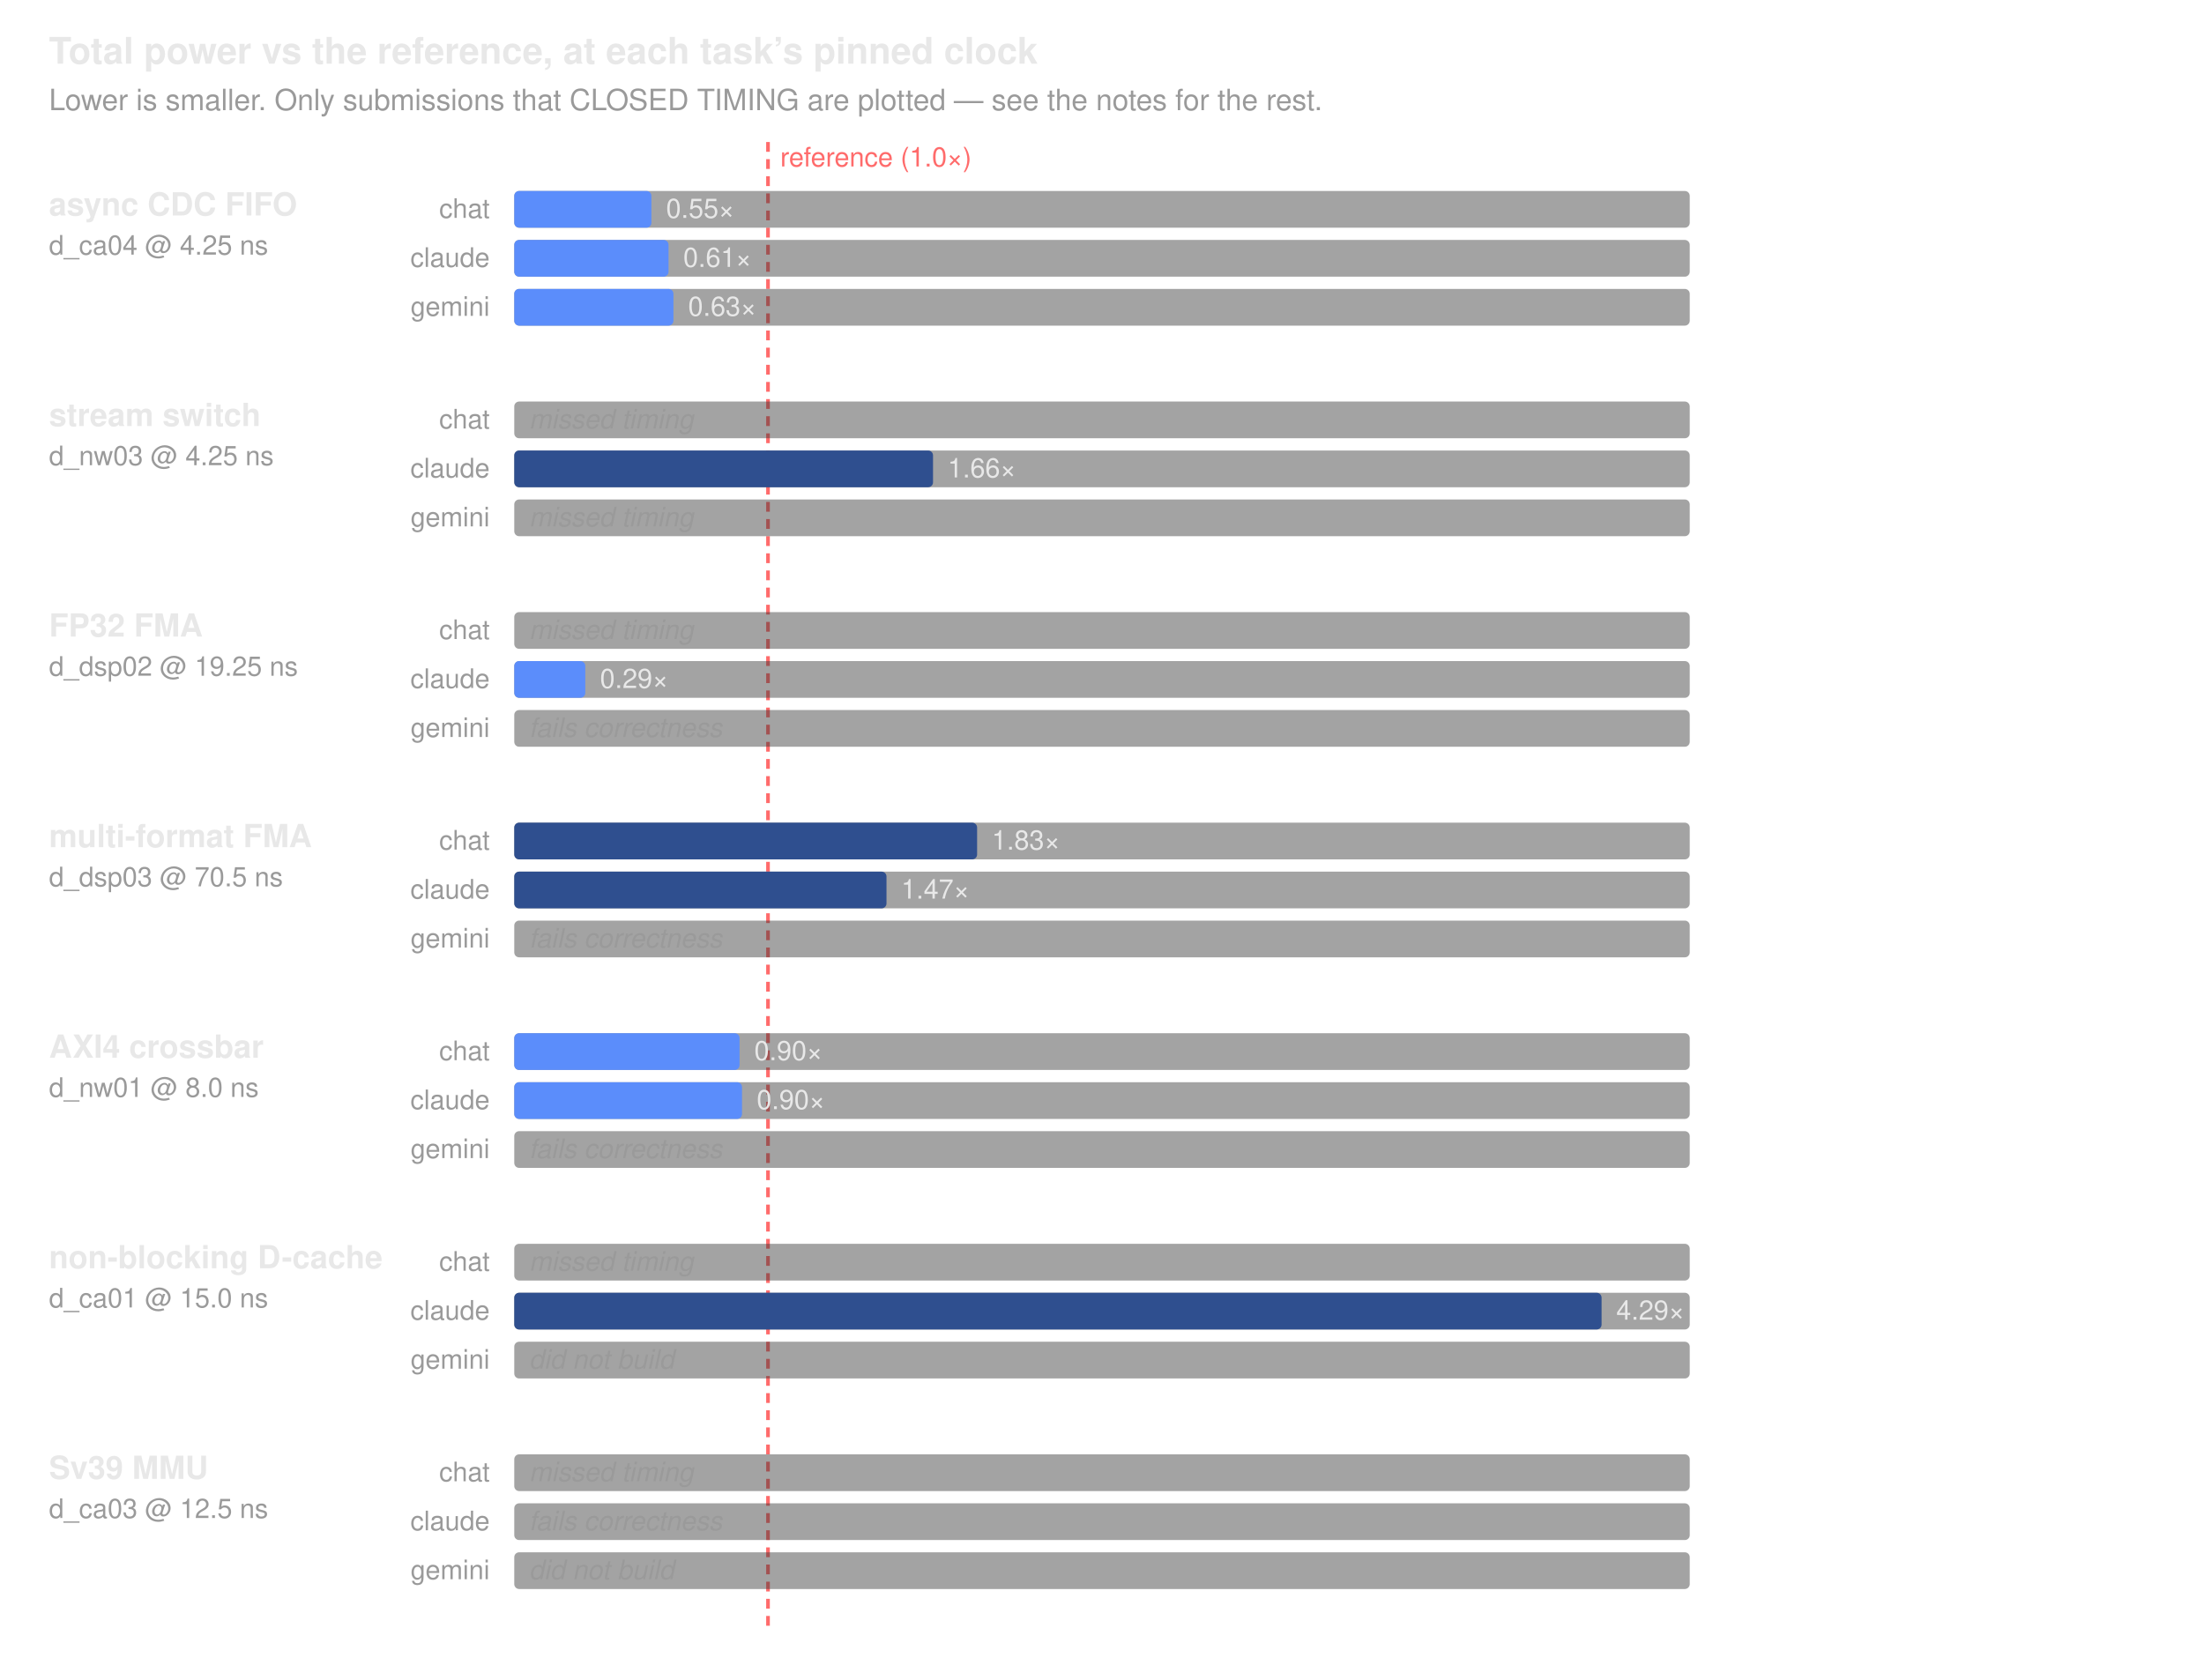
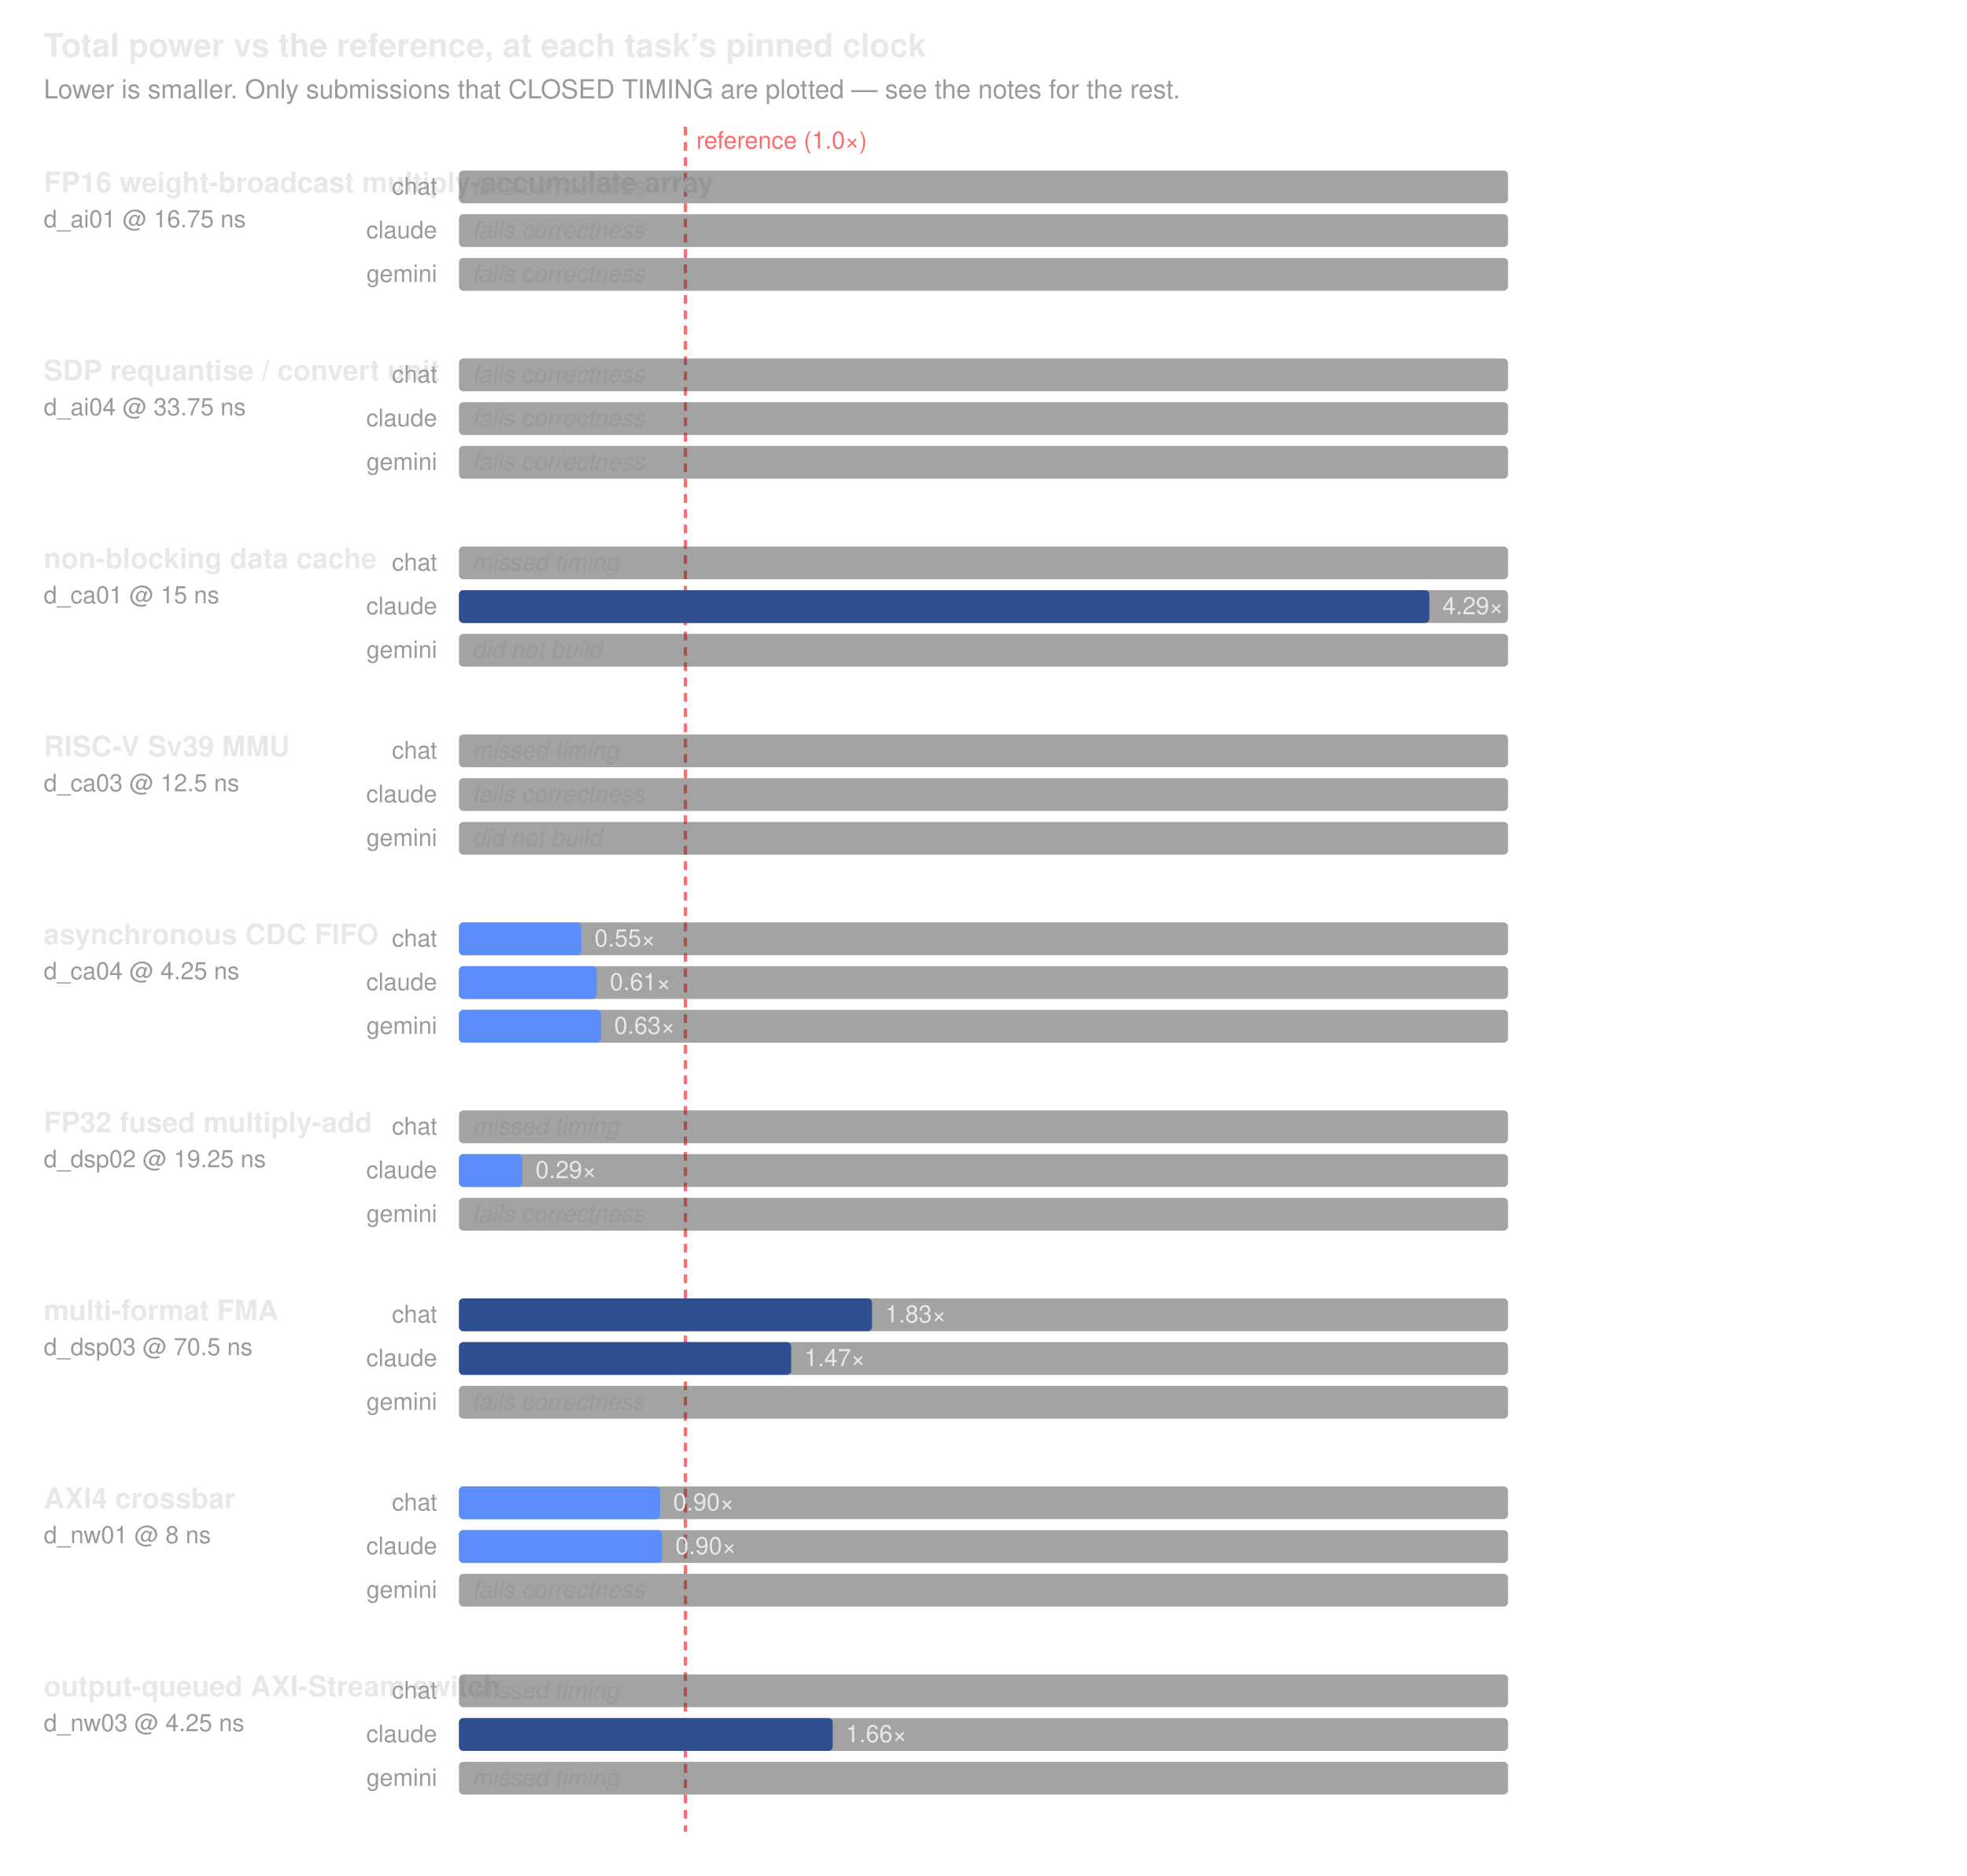
- <svg xmlns="http://www.w3.org/2000/svg" viewBox="0 0 900 686" font-family="-apple-system,BlinkMacSystemFont,Segoe UI,Helvetica,Arial,sans-serif">
-   <rect width="900" height="686" fill="none" />
+ <svg xmlns="http://www.w3.org/2000/svg" viewBox="0 0 900 858" font-family="-apple-system,BlinkMacSystemFont,Segoe UI,Helvetica,Arial,sans-serif">
+   <rect width="900" height="858" fill="none" />
  <text x="20" y="26" fill="#e8e8e8" font-size="15" font-weight="600">Total power vs the reference, at each task’s pinned clock</text>
  <text x="20" y="45" fill="#9a9a9a" font-size="12">Lower is smaller. Only submissions that CLOSED TIMING are plotted — see the notes for the rest.</text>
-   <line x1="313.613" y1="58" x2="313.613" y2="666" stroke="#ff6b6b" stroke-width="1.5" stroke-dasharray="4 3" />
+   <line x1="313.613" y1="58" x2="313.613" y2="838" stroke="#ff6b6b" stroke-width="1.5" stroke-dasharray="4 3" />
  <text x="318.613" y="68" fill="#ff6b6b" font-size="11">reference (1.0×)</text>
-   <text x="20" y="88" fill="#e8e8e8" font-size="13" font-weight="600">async CDC FIFO</text>
-   <text x="20" y="104" fill="#9a9a9a" font-size="11">d_ca04 @ 4.25 ns</text>
+   <text x="20" y="88" fill="#e8e8e8" font-size="13" font-weight="600">FP16 weight-broadcast multiply-accumulate array</text>
+   <text x="20" y="104" fill="#9a9a9a" font-size="11">d_ai01 @ 16.75 ns</text>
  <text x="200" y="89" fill="#9a9a9a" font-size="11" text-anchor="end">chat</text>
  <rect x="210" y="78" width="480" height="15" rx="2" fill="#333" opacity="0.45" />
-   <rect x="210" y="78" width="56" height="15" rx="2" fill="#5b8dfb" />
-   <text x="272" y="89" fill="#e8e8e8" font-size="11">0.55×</text>
+   <text x="216" y="89" fill="#9a9a9a" font-size="11" font-style="italic">fails correctness</text>
  <text x="200" y="109" fill="#9a9a9a" font-size="11" text-anchor="end">claude</text>
  <rect x="210" y="98" width="480" height="15" rx="2" fill="#333" opacity="0.45" />
-   <rect x="210" y="98" width="63" height="15" rx="2" fill="#5b8dfb" />
-   <text x="279" y="109" fill="#e8e8e8" font-size="11">0.61×</text>
+   <text x="216" y="109" fill="#9a9a9a" font-size="11" font-style="italic">fails correctness</text>
  <text x="200" y="129" fill="#9a9a9a" font-size="11" text-anchor="end">gemini</text>
  <rect x="210" y="118" width="480" height="15" rx="2" fill="#333" opacity="0.45" />
-   <rect x="210" y="118" width="65" height="15" rx="2" fill="#5b8dfb" />
-   <text x="281" y="129" fill="#e8e8e8" font-size="11">0.63×</text>
-   <text x="20" y="174" fill="#e8e8e8" font-size="13" font-weight="600">stream switch</text>
-   <text x="20" y="190" fill="#9a9a9a" font-size="11">d_nw03 @ 4.25 ns</text>
+   <text x="216" y="129" fill="#9a9a9a" font-size="11" font-style="italic">fails correctness</text>
+   <text x="20" y="174" fill="#e8e8e8" font-size="13" font-weight="600">SDP requantise / convert unit</text>
+   <text x="20" y="190" fill="#9a9a9a" font-size="11">d_ai04 @ 33.75 ns</text>
  <text x="200" y="175" fill="#9a9a9a" font-size="11" text-anchor="end">chat</text>
  <rect x="210" y="164" width="480" height="15" rx="2" fill="#333" opacity="0.45" />
-   <text x="216" y="175" fill="#9a9a9a" font-size="11" font-style="italic">missed timing</text>
+   <text x="216" y="175" fill="#9a9a9a" font-size="11" font-style="italic">fails correctness</text>
  <text x="200" y="195" fill="#9a9a9a" font-size="11" text-anchor="end">claude</text>
  <rect x="210" y="184" width="480" height="15" rx="2" fill="#333" opacity="0.45" />
-   <rect x="210" y="184" width="171" height="15" rx="2" fill="#2f4f8f" />
-   <text x="387" y="195" fill="#e8e8e8" font-size="11">1.66×</text>
+   <text x="216" y="195" fill="#9a9a9a" font-size="11" font-style="italic">fails correctness</text>
  <text x="200" y="215" fill="#9a9a9a" font-size="11" text-anchor="end">gemini</text>
  <rect x="210" y="204" width="480" height="15" rx="2" fill="#333" opacity="0.45" />
-   <text x="216" y="215" fill="#9a9a9a" font-size="11" font-style="italic">missed timing</text>
-   <text x="20" y="260" fill="#e8e8e8" font-size="13" font-weight="600">FP32 FMA</text>
-   <text x="20" y="276" fill="#9a9a9a" font-size="11">d_dsp02 @ 19.25 ns</text>
+   <text x="216" y="215" fill="#9a9a9a" font-size="11" font-style="italic">fails correctness</text>
+   <text x="20" y="260" fill="#e8e8e8" font-size="13" font-weight="600">non-blocking data cache</text>
+   <text x="20" y="276" fill="#9a9a9a" font-size="11">d_ca01 @ 15 ns</text>
  <text x="200" y="261" fill="#9a9a9a" font-size="11" text-anchor="end">chat</text>
  <rect x="210" y="250" width="480" height="15" rx="2" fill="#333" opacity="0.45" />
  <text x="216" y="261" fill="#9a9a9a" font-size="11" font-style="italic">missed timing</text>
  <text x="200" y="281" fill="#9a9a9a" font-size="11" text-anchor="end">claude</text>
  <rect x="210" y="270" width="480" height="15" rx="2" fill="#333" opacity="0.45" />
-   <rect x="210" y="270" width="29" height="15" rx="2" fill="#5b8dfb" />
-   <text x="245" y="281" fill="#e8e8e8" font-size="11">0.29×</text>
+   <rect x="210" y="270" width="444" height="15" rx="2" fill="#2f4f8f" />
+   <text x="660" y="281" fill="#e8e8e8" font-size="11">4.29×</text>
  <text x="200" y="301" fill="#9a9a9a" font-size="11" text-anchor="end">gemini</text>
  <rect x="210" y="290" width="480" height="15" rx="2" fill="#333" opacity="0.45" />
-   <text x="216" y="301" fill="#9a9a9a" font-size="11" font-style="italic">fails correctness</text>
-   <text x="20" y="346" fill="#e8e8e8" font-size="13" font-weight="600">multi-format FMA</text>
-   <text x="20" y="362" fill="#9a9a9a" font-size="11">d_dsp03 @ 70.5 ns</text>
+   <text x="216" y="301" fill="#9a9a9a" font-size="11" font-style="italic">did not build</text>
+   <text x="20" y="346" fill="#e8e8e8" font-size="13" font-weight="600">RISC-V Sv39 MMU</text>
+   <text x="20" y="362" fill="#9a9a9a" font-size="11">d_ca03 @ 12.5 ns</text>
  <text x="200" y="347" fill="#9a9a9a" font-size="11" text-anchor="end">chat</text>
  <rect x="210" y="336" width="480" height="15" rx="2" fill="#333" opacity="0.45" />
-   <rect x="210" y="336" width="189" height="15" rx="2" fill="#2f4f8f" />
-   <text x="405" y="347" fill="#e8e8e8" font-size="11">1.83×</text>
+   <text x="216" y="347" fill="#9a9a9a" font-size="11" font-style="italic">missed timing</text>
  <text x="200" y="367" fill="#9a9a9a" font-size="11" text-anchor="end">claude</text>
  <rect x="210" y="356" width="480" height="15" rx="2" fill="#333" opacity="0.45" />
-   <rect x="210" y="356" width="152" height="15" rx="2" fill="#2f4f8f" />
-   <text x="368" y="367" fill="#e8e8e8" font-size="11">1.47×</text>
+   <text x="216" y="367" fill="#9a9a9a" font-size="11" font-style="italic">fails correctness</text>
  <text x="200" y="387" fill="#9a9a9a" font-size="11" text-anchor="end">gemini</text>
  <rect x="210" y="376" width="480" height="15" rx="2" fill="#333" opacity="0.45" />
-   <text x="216" y="387" fill="#9a9a9a" font-size="11" font-style="italic">fails correctness</text>
-   <text x="20" y="432" fill="#e8e8e8" font-size="13" font-weight="600">AXI4 crossbar</text>
-   <text x="20" y="448" fill="#9a9a9a" font-size="11">d_nw01 @ 8.0 ns</text>
+   <text x="216" y="387" fill="#9a9a9a" font-size="11" font-style="italic">did not build</text>
+   <text x="20" y="432" fill="#e8e8e8" font-size="13" font-weight="600">asynchronous CDC FIFO</text>
+   <text x="20" y="448" fill="#9a9a9a" font-size="11">d_ca04 @ 4.25 ns</text>
  <text x="200" y="433" fill="#9a9a9a" font-size="11" text-anchor="end">chat</text>
  <rect x="210" y="422" width="480" height="15" rx="2" fill="#333" opacity="0.45" />
-   <rect x="210" y="422" width="92" height="15" rx="2" fill="#5b8dfb" />
-   <text x="308" y="433" fill="#e8e8e8" font-size="11">0.90×</text>
+   <rect x="210" y="422" width="56" height="15" rx="2" fill="#5b8dfb" />
+   <text x="272" y="433" fill="#e8e8e8" font-size="11">0.55×</text>
  <text x="200" y="453" fill="#9a9a9a" font-size="11" text-anchor="end">claude</text>
  <rect x="210" y="442" width="480" height="15" rx="2" fill="#333" opacity="0.45" />
-   <rect x="210" y="442" width="93" height="15" rx="2" fill="#5b8dfb" />
-   <text x="309" y="453" fill="#e8e8e8" font-size="11">0.90×</text>
+   <rect x="210" y="442" width="63" height="15" rx="2" fill="#5b8dfb" />
+   <text x="279" y="453" fill="#e8e8e8" font-size="11">0.61×</text>
  <text x="200" y="473" fill="#9a9a9a" font-size="11" text-anchor="end">gemini</text>
  <rect x="210" y="462" width="480" height="15" rx="2" fill="#333" opacity="0.45" />
-   <text x="216" y="473" fill="#9a9a9a" font-size="11" font-style="italic">fails correctness</text>
-   <text x="20" y="518" fill="#e8e8e8" font-size="13" font-weight="600">non-blocking D-cache</text>
-   <text x="20" y="534" fill="#9a9a9a" font-size="11">d_ca01 @ 15.0 ns</text>
+   <rect x="210" y="462" width="65" height="15" rx="2" fill="#5b8dfb" />
+   <text x="281" y="473" fill="#e8e8e8" font-size="11">0.63×</text>
+   <text x="20" y="518" fill="#e8e8e8" font-size="13" font-weight="600">FP32 fused multiply-add</text>
+   <text x="20" y="534" fill="#9a9a9a" font-size="11">d_dsp02 @ 19.25 ns</text>
  <text x="200" y="519" fill="#9a9a9a" font-size="11" text-anchor="end">chat</text>
  <rect x="210" y="508" width="480" height="15" rx="2" fill="#333" opacity="0.45" />
  <text x="216" y="519" fill="#9a9a9a" font-size="11" font-style="italic">missed timing</text>
  <text x="200" y="539" fill="#9a9a9a" font-size="11" text-anchor="end">claude</text>
  <rect x="210" y="528" width="480" height="15" rx="2" fill="#333" opacity="0.45" />
-   <rect x="210" y="528" width="444" height="15" rx="2" fill="#2f4f8f" />
-   <text x="660" y="539" fill="#e8e8e8" font-size="11">4.29×</text>
+   <rect x="210" y="528" width="29" height="15" rx="2" fill="#5b8dfb" />
+   <text x="245" y="539" fill="#e8e8e8" font-size="11">0.29×</text>
  <text x="200" y="559" fill="#9a9a9a" font-size="11" text-anchor="end">gemini</text>
  <rect x="210" y="548" width="480" height="15" rx="2" fill="#333" opacity="0.45" />
-   <text x="216" y="559" fill="#9a9a9a" font-size="11" font-style="italic">did not build</text>
-   <text x="20" y="604" fill="#e8e8e8" font-size="13" font-weight="600">Sv39 MMU</text>
-   <text x="20" y="620" fill="#9a9a9a" font-size="11">d_ca03 @ 12.5 ns</text>
+   <text x="216" y="559" fill="#9a9a9a" font-size="11" font-style="italic">fails correctness</text>
+   <text x="20" y="604" fill="#e8e8e8" font-size="13" font-weight="600">multi-format FMA</text>
+   <text x="20" y="620" fill="#9a9a9a" font-size="11">d_dsp03 @ 70.5 ns</text>
  <text x="200" y="605" fill="#9a9a9a" font-size="11" text-anchor="end">chat</text>
  <rect x="210" y="594" width="480" height="15" rx="2" fill="#333" opacity="0.45" />
-   <text x="216" y="605" fill="#9a9a9a" font-size="11" font-style="italic">missed timing</text>
+   <rect x="210" y="594" width="189" height="15" rx="2" fill="#2f4f8f" />
+   <text x="405" y="605" fill="#e8e8e8" font-size="11">1.83×</text>
  <text x="200" y="625" fill="#9a9a9a" font-size="11" text-anchor="end">claude</text>
  <rect x="210" y="614" width="480" height="15" rx="2" fill="#333" opacity="0.45" />
-   <text x="216" y="625" fill="#9a9a9a" font-size="11" font-style="italic">fails correctness</text>
+   <rect x="210" y="614" width="152" height="15" rx="2" fill="#2f4f8f" />
+   <text x="368" y="625" fill="#e8e8e8" font-size="11">1.47×</text>
  <text x="200" y="645" fill="#9a9a9a" font-size="11" text-anchor="end">gemini</text>
  <rect x="210" y="634" width="480" height="15" rx="2" fill="#333" opacity="0.45" />
-   <text x="216" y="645" fill="#9a9a9a" font-size="11" font-style="italic">did not build</text>
+   <text x="216" y="645" fill="#9a9a9a" font-size="11" font-style="italic">fails correctness</text>
+   <text x="20" y="690" fill="#e8e8e8" font-size="13" font-weight="600">AXI4 crossbar</text>
+   <text x="20" y="706" fill="#9a9a9a" font-size="11">d_nw01 @ 8 ns</text>
+   <text x="200" y="691" fill="#9a9a9a" font-size="11" text-anchor="end">chat</text>
+   <rect x="210" y="680" width="480" height="15" rx="2" fill="#333" opacity="0.45" />
+   <rect x="210" y="680" width="92" height="15" rx="2" fill="#5b8dfb" />
+   <text x="308" y="691" fill="#e8e8e8" font-size="11">0.90×</text>
+   <text x="200" y="711" fill="#9a9a9a" font-size="11" text-anchor="end">claude</text>
+   <rect x="210" y="700" width="480" height="15" rx="2" fill="#333" opacity="0.45" />
+   <rect x="210" y="700" width="93" height="15" rx="2" fill="#5b8dfb" />
+   <text x="309" y="711" fill="#e8e8e8" font-size="11">0.90×</text>
+   <text x="200" y="731" fill="#9a9a9a" font-size="11" text-anchor="end">gemini</text>
+   <rect x="210" y="720" width="480" height="15" rx="2" fill="#333" opacity="0.45" />
+   <text x="216" y="731" fill="#9a9a9a" font-size="11" font-style="italic">fails correctness</text>
+   <text x="20" y="776" fill="#e8e8e8" font-size="13" font-weight="600">output-queued AXI-Stream switch</text>
+   <text x="20" y="792" fill="#9a9a9a" font-size="11">d_nw03 @ 4.25 ns</text>
+   <text x="200" y="777" fill="#9a9a9a" font-size="11" text-anchor="end">chat</text>
+   <rect x="210" y="766" width="480" height="15" rx="2" fill="#333" opacity="0.45" />
+   <text x="216" y="777" fill="#9a9a9a" font-size="11" font-style="italic">missed timing</text>
+   <text x="200" y="797" fill="#9a9a9a" font-size="11" text-anchor="end">claude</text>
+   <rect x="210" y="786" width="480" height="15" rx="2" fill="#333" opacity="0.45" />
+   <rect x="210" y="786" width="171" height="15" rx="2" fill="#2f4f8f" />
+   <text x="387" y="797" fill="#e8e8e8" font-size="11">1.66×</text>
+   <text x="200" y="817" fill="#9a9a9a" font-size="11" text-anchor="end">gemini</text>
+   <rect x="210" y="806" width="480" height="15" rx="2" fill="#333" opacity="0.45" />
+   <text x="216" y="817" fill="#9a9a9a" font-size="11" font-style="italic">missed timing</text>
</svg>
